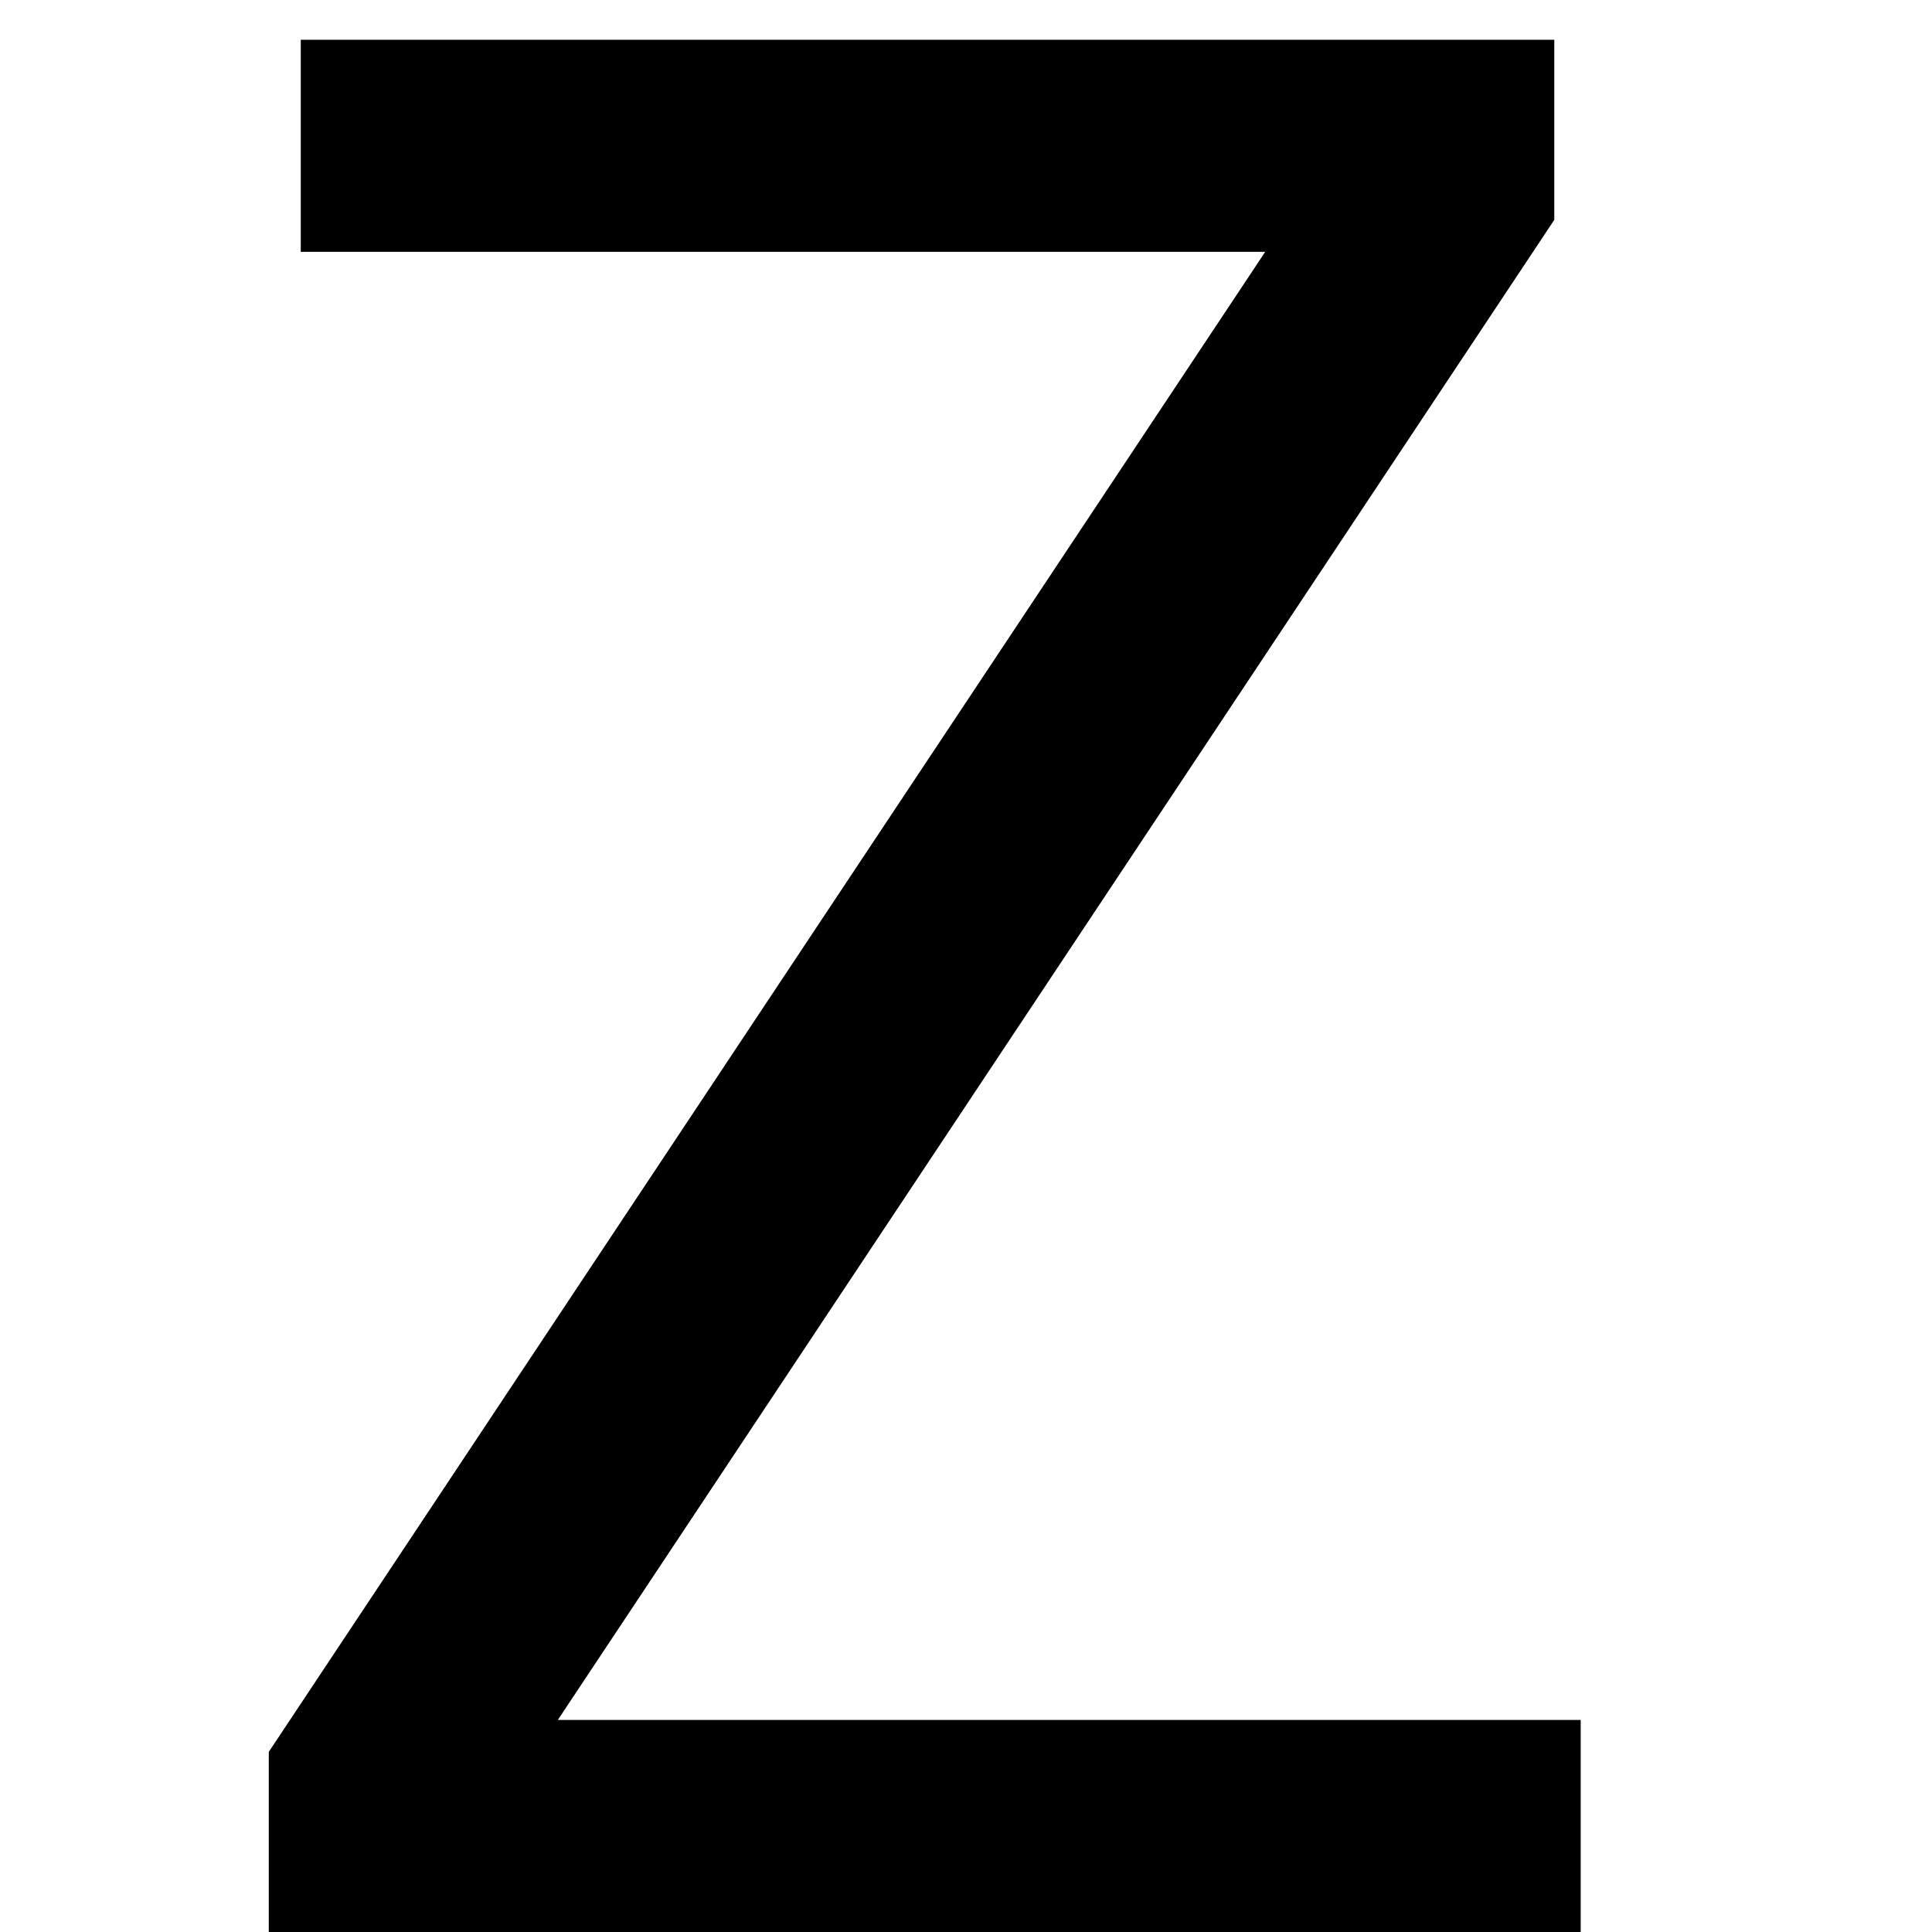
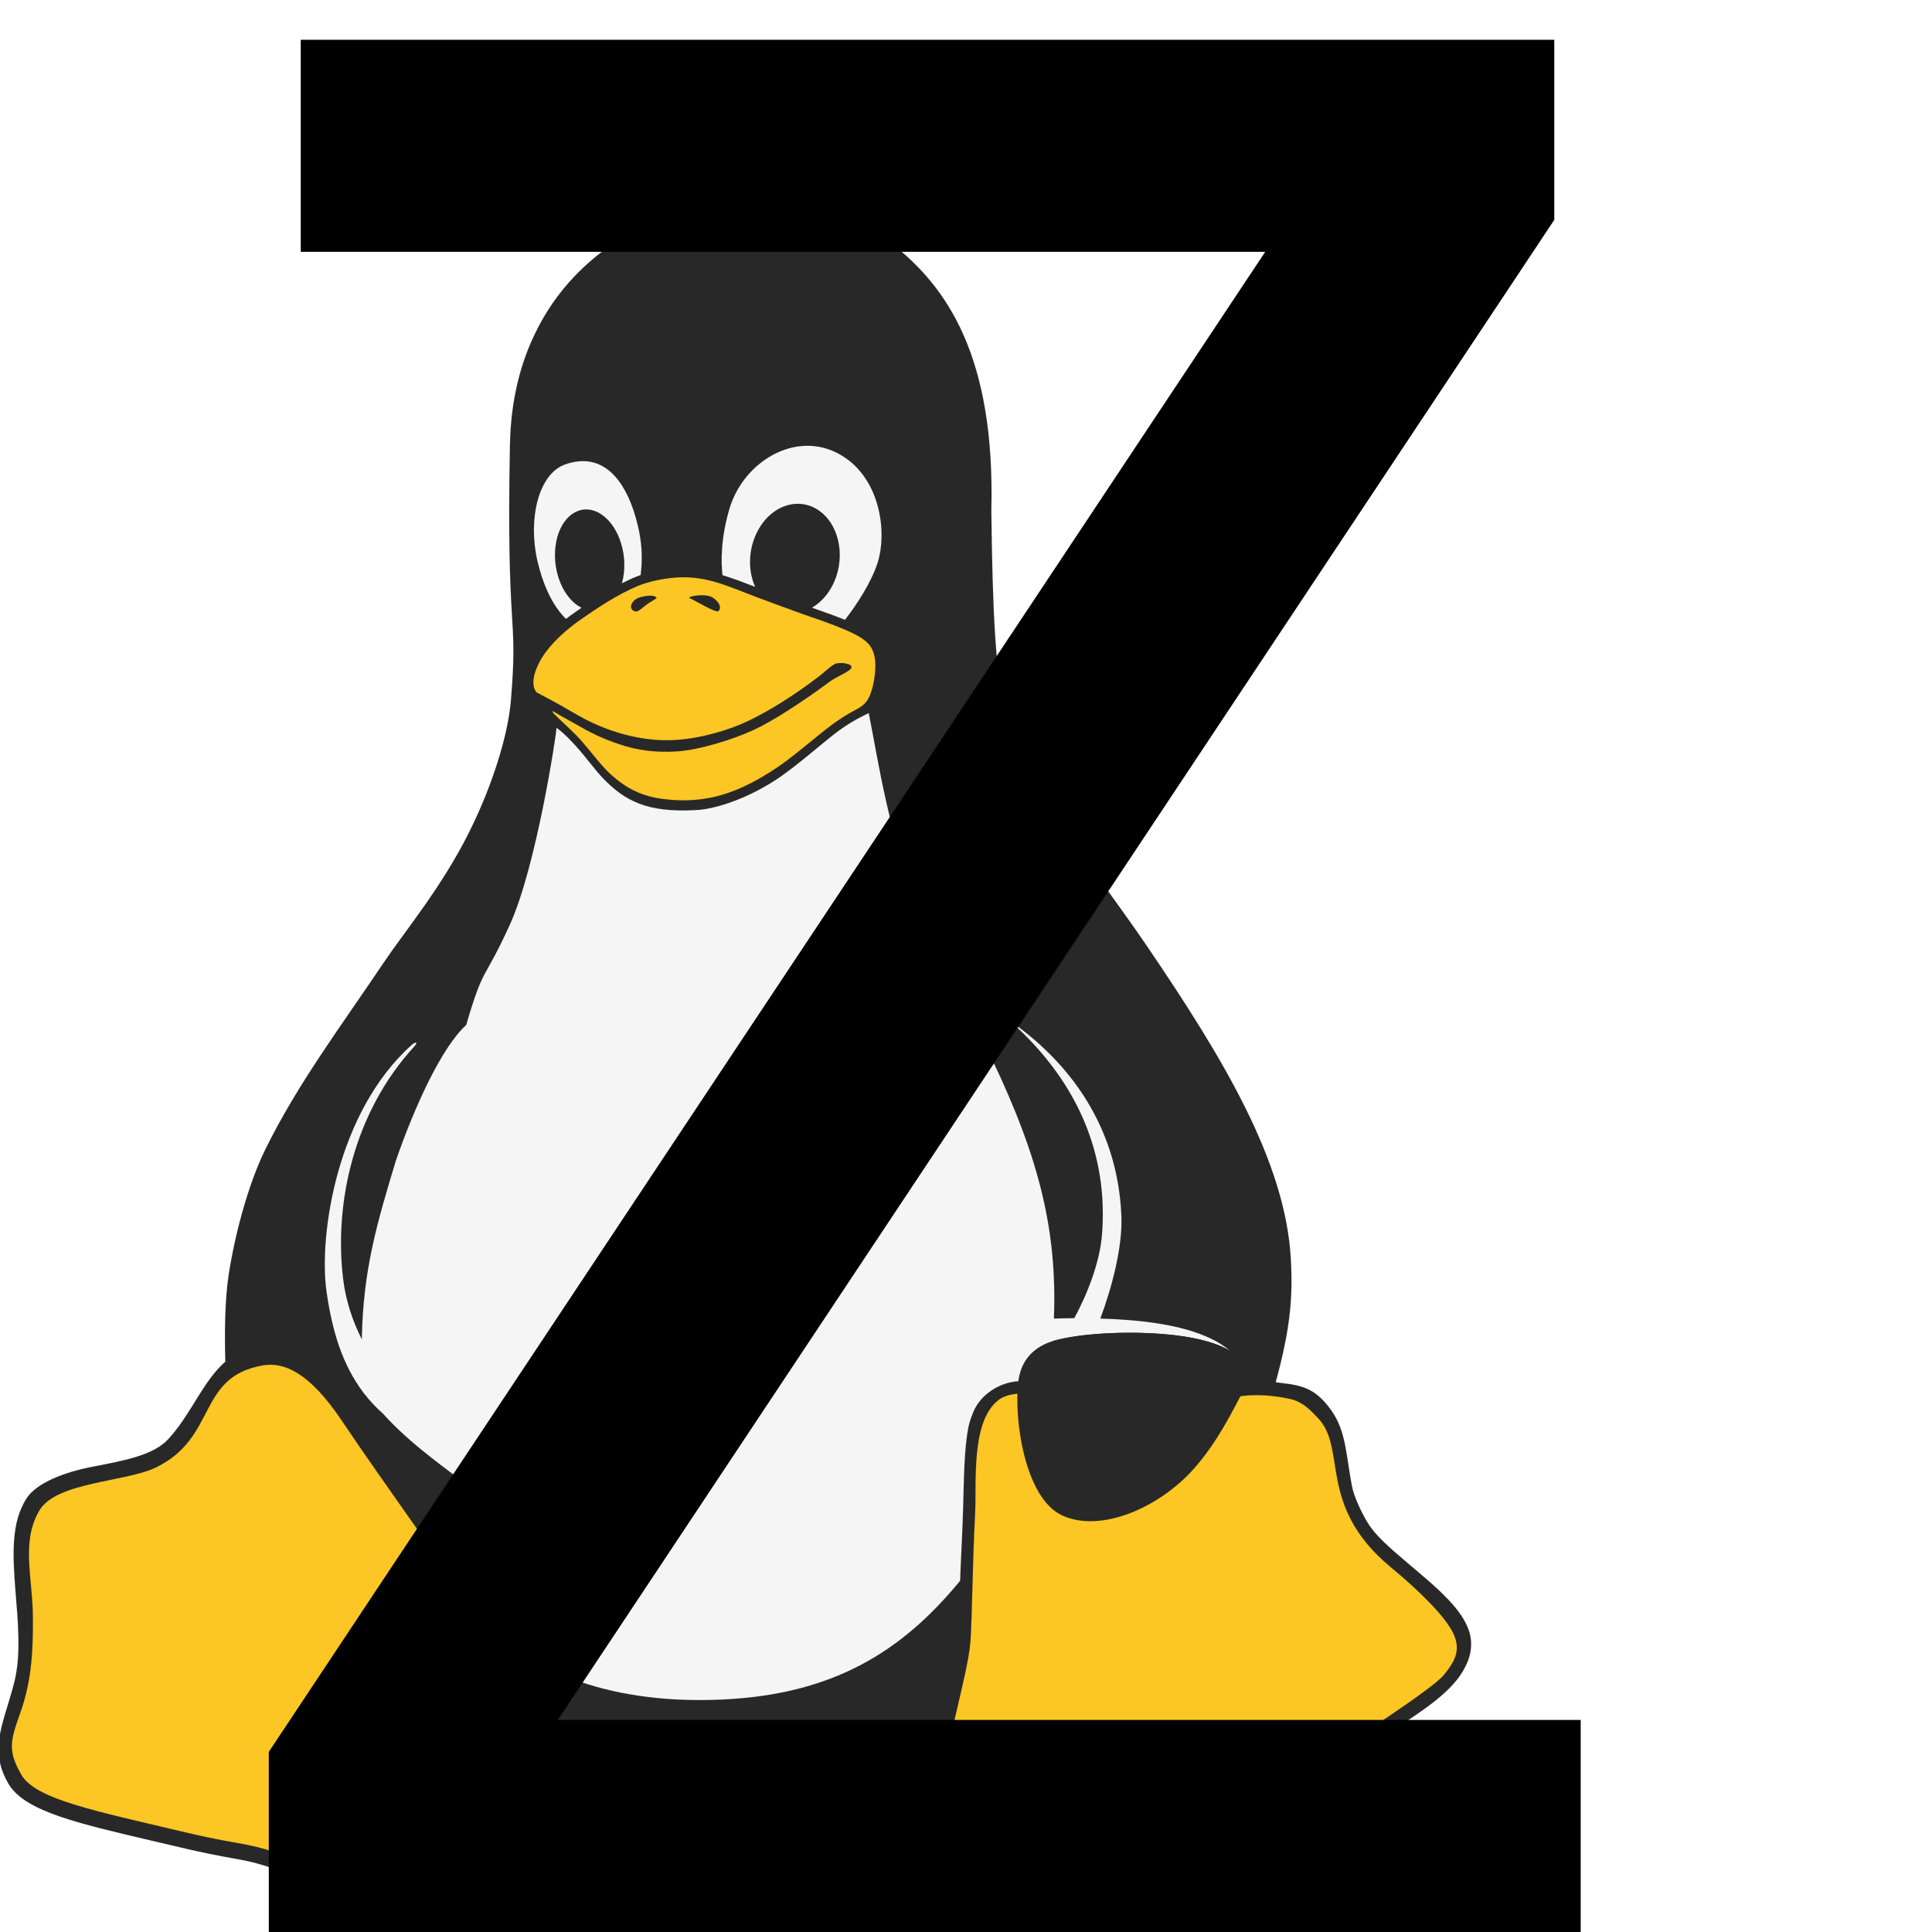
- <svg xmlns="http://www.w3.org/2000/svg" width="120mm" height="120mm" viewBox="-60 -60 120 120" version="1.1" id="svg328">
-   <defs id="defs330" />
-   <g id="Template" style="fill:none;stroke:black;stroke-width:0.05">
+ <svg xmlns="http://www.w3.org/2000/svg" xmlns:xlink="http://www.w3.org/1999/xlink" width="120mm" height="120mm" viewBox="-60 -60 120 120" version="1.1" id="svg328">
+   <defs id="defs330">
+     <linearGradient id="linearGradient28799-4">
+       <stop id="stop28801-13" offset="0" style="stop-color:#fefefc;stop-opacity:1;" />
+       <stop style="stop-color:#fefefc;stop-opacity:1" offset="0.757" id="stop28807-8" />
+       <stop id="stop28803-8" offset="1" style="stop-color:#d4d4d4;stop-opacity:1" />
+     </linearGradient>
+     <radialGradient r="14.572" fy="137.661" fx="223.196" cy="137.661" cx="223.196" gradientTransform="matrix(1.085779,-0.03431182,0.03943781,1.247989,-154.5419,-26.54265)" gradientUnits="userSpaceOnUse" id="radialGradient29032" xlink:href="#linearGradient28799-4" />
+     <radialGradient r="14.572" fy="137.661" fx="223.196" cy="137.661" cx="223.196" gradientTransform="matrix(0.8152424,-0.03431182,0.02961133,1.247989,-129.4374,-26.54265)" gradientUnits="userSpaceOnUse" id="radialGradient29648" xlink:href="#linearGradient28799-4" />
+     <linearGradient id="linearGradient14392-7">
+       <stop style="stop-color:#3e2a06;stop-opacity:1" offset="0" id="stop14394-8" />
+       <stop style="stop-color:#ad780a;stop-opacity:1" offset="1" id="stop14396-6" />
+     </linearGradient>
+     <linearGradient xlink:href="#linearGradient14392-7" id="linearGradient14477" gradientUnits="userSpaceOnUse" gradientTransform="matrix(0.874912,0,0,0.8114875,60.36719,62.58695)" x1="442.039" y1="371.544" x2="490.122" y2="293.585" />
+     <linearGradient xlink:href="#linearGradient14392-7" id="linearGradient14485" gradientUnits="userSpaceOnUse" gradientTransform="translate(4e-6,9.6185359e-6)" x1="442.039" y1="371.544" x2="490.122" y2="293.585" />
+     <clipPath clipPathUnits="userSpaceOnUse" id="clipPath14186-9">
+       <path id="path14188-1" d="m 137.577,281.019 c 1.599,-0.663 3.398,-0.784 5.101,-0.47 1.703,0.314 3.311,1.049 4.743,2.022 2.864,1.946 4.988,4.778 7.023,7.58 4.672,6.434 9.169,13.002 13.245,19.829 3.306,5.538 6.344,11.257 10.164,16.453 2.494,3.392 5.307,6.539 7.813,9.922 2.506,3.383 4.728,7.056 5.839,11.117 1.444,5.277 0.885,11.093 -1.627,15.953 -1.767,3.419 -4.476,6.352 -7.772,8.339 -3.296,1.987 -7.171,3.014 -11.016,2.87 -6.114,-0.229 -11.699,-3.285 -17.384,-5.549 -11.581,-4.612 -24.16,-6.059 -36.097,-9.652 -3.669,-1.104 -7.276,-2.411 -10.97,-3.426 -1.641,-0.451 -3.309,-0.848 -4.859,-1.551 -1.55,-0.703 -3,-1.749 -3.862,-3.217 -0.666,-1.134 -0.948,-2.47 -0.93,-3.786 0.018,-1.316 0.326,-2.615 0.774,-3.852 0.896,-2.474 2.343,-4.714 3.32,-7.157 1.595,-3.989 1.882,-8.388 1.667,-12.679 -0.215,-4.291 -0.911,-8.545 -1.205,-12.831 -0.131,-1.914 -0.181,-3.853 0.185,-5.736 0.365,-1.883 1.176,-3.725 2.558,-5.055 1.274,-1.227 2.965,-1.955 4.696,-2.317 1.732,-0.361 3.515,-0.377 5.284,-0.338 1.768,0.04 3.541,0.134 5.304,-0.011 1.763,-0.145 3.533,-0.541 5.069,-1.418 1.46,-0.834 2.654,-2.075 3.644,-3.434 0.989,-1.36 1.789,-2.846 2.609,-4.314 0.82,-1.468 1.668,-2.932 2.742,-4.226 1.073,-1.295 2.389,-2.423 3.943,-3.067" style="fill:#402c07;fill-opacity:1;stroke:none" />
+     </clipPath>
+     <clipPath clipPathUnits="userSpaceOnUse" id="clipPath15031-3">
+       <path style="fill:none;stroke:#729fcf;stroke-width:0.125;stroke-linecap:butt;stroke-linejoin:miter;stroke-miterlimit:4;stroke-dasharray:none;stroke-opacity:1" d="m 248.061,184.612 c -2.601,3.44 -5.233,6.856 -7.897,10.247 -2.833,3.607 -5.701,7.187 -8.587,10.751 -3.541,4.374 -7.152,8.793 -9.449,13.93 -1.974,4.414 -2.91,9.207 -4.265,13.849 -1.539,5.272 -3.626,10.37 -5.971,15.336 -2.165,4.585 -4.55,9.063 -6.939,13.536 -1.738,3.254 -3.505,6.581 -4.108,10.221 -0.476,2.876 -0.198,5.844 0.534,8.666 0.732,2.822 1.91,5.511 3.238,8.106 5.667,11.075 14.17,20.622 24.242,27.925 4.571,3.314 9.467,6.181 14.602,8.526 2.782,1.27 5.714,2.404 8.772,2.457 1.529,0.026 3.074,-0.225 4.474,-0.841 1.4,-0.615 2.651,-1.604 3.483,-2.887 1.023,-1.578 1.37,-3.538 1.165,-5.407 -0.205,-1.869 -0.935,-3.653 -1.913,-5.259 -2.39,-3.923 -6.165,-6.761 -9.796,-9.573 -7.841,-6.074 -15.425,-12.48 -22.682,-19.24 -2.049,-1.909 -4.098,-3.878 -5.53,-6.284 -1.394,-2.344 -2.148,-5.014 -2.658,-7.693 -1.4,-7.349 -1.04,-15.083 1.46,-22.133 0.978,-2.758 2.271,-5.392 3.518,-8.04 2.162,-4.589 4.211,-9.263 7.049,-13.467 3.533,-5.233 8.245,-9.673 11.151,-15.278 2.455,-4.734 3.494,-10.057 4.362,-15.318 0.665,-4.031 1.248,-8.075 1.746,-12.13" id="path15033-2" />
+     </clipPath>
+     <clipPath clipPathUnits="userSpaceOnUse" id="clipPath14822-9">
+       <path d="m 386.188,285.328 c -0.405,-1.104 -1.118,-2.082 -1.991,-2.87 -0.872,-0.788 -1.9,-1.392 -2.983,-1.852 -2.165,-0.919 -4.521,-1.261 -6.832,-1.696 -2.179,-0.409 -4.342,-0.906 -6.528,-1.277 -2.271,-0.386 -4.618,-0.632 -6.865,-0.125 -1.966,0.443 -3.784,1.459 -5.272,2.819 -1.487,1.36 -2.649,3.056 -3.485,4.89 -1.472,3.23 -1.935,6.865 -1.654,10.403 0.209,2.633 0.875,5.346 2.609,7.339 1.401,1.611 3.387,2.615 5.434,3.221 3.525,1.043 7.367,0.988 10.86,-0.155 5.767,-1.931 10.876,-5.774 14.33,-10.779 1.139,-1.65 2.112,-3.448 2.553,-5.403 0.336,-1.49 0.348,-3.081 -0.178,-4.515" id="path14824-1" style="fill:none;stroke:#ce5c00;stroke-width:1px;stroke-linecap:butt;stroke-linejoin:miter;stroke-opacity:1" />
+     </clipPath>
+     <clipPath clipPathUnits="userSpaceOnUse" id="clipPath14822-2-4">
+       <path d="m 386.188,285.328 c -0.405,-1.104 -1.118,-2.082 -1.991,-2.87 -0.872,-0.788 -1.9,-1.392 -2.983,-1.852 -2.165,-0.919 -4.521,-1.261 -6.832,-1.696 -2.179,-0.409 -4.342,-0.906 -6.528,-1.277 -2.271,-0.386 -4.618,-0.632 -6.865,-0.125 -1.966,0.443 -3.784,1.459 -5.272,2.819 -1.487,1.36 -2.649,3.056 -3.485,4.89 -1.472,3.23 -1.935,6.865 -1.654,10.403 0.209,2.633 0.875,5.346 2.609,7.339 1.401,1.611 3.387,2.615 5.434,3.221 3.525,1.043 7.367,0.988 10.86,-0.155 5.767,-1.931 10.876,-5.774 14.33,-10.779 1.139,-1.65 2.112,-3.448 2.553,-5.403 0.336,-1.49 0.348,-3.081 -0.178,-4.515" id="path14824-6-5" style="fill:none;stroke:#ce5c00;stroke-width:1px;stroke-linecap:butt;stroke-linejoin:miter;stroke-opacity:1" />
+     </clipPath>
+     <linearGradient id="linearGradient14518-6">
+       <stop id="stop14540-0" offset="0" style="stop-color:#110800;stop-opacity:1;" />
+       <stop style="stop-color:#a65a00;stop-opacity:0.8;" offset="0.591" id="stop14542-5" />
+       <stop style="stop-color:#ff921e;stop-opacity:0;" offset="1" id="stop14522-4" />
+     </linearGradient>
+     <clipPath clipPathUnits="userSpaceOnUse" id="clipPath14489-3">
+       <path style="fill:url(#linearGradient14485);fill-opacity:1;stroke:none" d="m 516.006,331.876 c -0.671,1.719 -1.627,3.327 -2.816,4.738 -2.624,3.115 -6.268,5.17 -9.896,7.02 -6.189,3.154 -12.602,5.922 -18.42,9.717 -3.898,2.542 -7.496,5.527 -10.86,8.742 -2.877,2.75 -5.606,5.687 -8.832,8.018 -3.256,2.351 -7.019,4.054 -10.991,4.65 -4.83,0.725 -9.821,-0.213 -14.299,-2.164 -3.138,-1.367 -6.156,-3.323 -7.963,-6.229 -1.814,-2.918 -2.228,-6.488 -2.233,-9.924 -0.008,-6.077 1.118,-12.09 2.178,-18.073 0.881,-4.972 1.719,-9.955 2.26,-14.975 0.983,-9.131 0.976,-18.353 0.32,-27.513 -0.11,-1.534 -0.238,-3.083 -0.008,-4.604 0.229,-1.521 0.855,-3.037 2.021,-4.04 1.077,-0.927 2.521,-1.336 3.939,-1.415 1.419,-0.079 2.834,0.147 4.24,0.352 3.313,0.484 6.652,0.865 9.889,1.717 2.043,0.537 4.033,1.259 6.072,1.811 3.403,0.92 6.966,1.361 10.467,0.952 3.769,-0.441 7.43,-1.857 11.224,-1.765 1.557,0.038 3.102,0.332 4.586,0.8 1.515,0.478 3.009,1.162 4.123,2.295 0.846,0.861 1.436,1.945 1.879,3.069 0.66,1.674 1.015,3.457 1.167,5.249 0.135,1.588 0.113,3.194 0.414,4.759 0.495,2.575 1.847,4.923 3.528,6.935 1.681,2.012 3.69,3.72 5.696,5.408 1.999,1.681 4.011,3.355 6.167,4.828 1.012,0.692 2.056,1.339 3.017,2.101 0.961,0.761 1.845,1.647 2.445,2.715 0.815,1.449 1.064,3.208 0.683,4.826 l 2e-5,0" id="path14491-6" />
+     </clipPath>
+     <clipPath clipPathUnits="userSpaceOnUse" id="clipPath14481-1">
+       <path style="fill:url(#linearGradient14485);fill-opacity:1;stroke:none" d="m 516.006,331.876 c -0.671,1.719 -1.627,3.327 -2.816,4.738 -2.624,3.115 -6.268,5.17 -9.896,7.02 -6.189,3.154 -12.602,5.922 -18.42,9.717 -3.898,2.542 -7.496,5.527 -10.86,8.742 -2.877,2.75 -5.606,5.687 -8.832,8.018 -3.256,2.351 -7.019,4.054 -10.991,4.65 -4.83,0.725 -9.821,-0.213 -14.299,-2.164 -3.138,-1.367 -6.156,-3.323 -7.963,-6.229 -1.814,-2.918 -2.228,-6.488 -2.233,-9.924 -0.008,-6.077 1.118,-12.09 2.178,-18.073 0.881,-4.972 1.719,-9.955 2.26,-14.975 0.983,-9.131 0.976,-18.353 0.32,-27.513 -0.11,-1.534 -0.238,-3.083 -0.008,-4.604 0.229,-1.521 0.855,-3.037 2.021,-4.04 1.077,-0.927 2.521,-1.336 3.939,-1.415 1.419,-0.079 2.834,0.147 4.24,0.352 3.313,0.484 6.652,0.865 9.889,1.717 2.043,0.537 4.033,1.259 6.072,1.811 3.403,0.92 6.966,1.361 10.467,0.952 3.769,-0.441 7.43,-1.857 11.224,-1.765 1.557,0.038 3.102,0.332 4.586,0.8 1.515,0.478 3.009,1.162 4.123,2.295 0.846,0.861 1.436,1.945 1.879,3.069 0.66,1.674 1.015,3.457 1.167,5.249 0.135,1.588 0.113,3.194 0.414,4.759 0.495,2.575 1.847,4.923 3.528,6.935 1.681,2.012 3.69,3.72 5.696,5.408 1.999,1.681 4.011,3.355 6.167,4.828 1.012,0.692 2.056,1.339 3.017,2.101 0.961,0.761 1.845,1.647 2.445,2.715 0.815,1.449 1.064,3.208 0.683,4.826 l 2e-5,0" id="path14483-3" />
+     </clipPath>
+     <clipPath clipPathUnits="userSpaceOnUse" id="clipPath14473-5">
+       <path style="fill:url(#linearGradient14477);fill-opacity:1;stroke:none" d="m 511.827,331.9 c -0.606,1.404 -1.442,2.708 -2.464,3.845 -2.325,2.588 -5.507,4.222 -8.659,5.697 -5.42,2.535 -11.001,4.779 -16.116,7.885 -3.383,2.054 -6.537,4.472 -9.502,7.094 -2.525,2.233 -4.93,4.627 -7.728,6.506 -2.883,1.936 -6.175,3.299 -9.616,3.774 -4.218,0.582 -8.553,-0.183 -12.51,-1.756 -2.709,-1.077 -5.366,-2.619 -6.967,-5.055 -1.538,-2.341 -1.933,-5.252 -1.953,-8.053 -0.035,-4.939 0.965,-9.818 1.906,-14.666 0.782,-4.03 1.527,-8.072 1.977,-12.152 0.818,-7.406 0.661,-14.885 0.28,-22.327 -0.064,-1.249 -0.134,-2.51 0.079,-3.743 0.213,-1.233 0.736,-2.452 1.682,-3.271 0.939,-0.814 2.21,-1.159 3.451,-1.212 1.242,-0.052 2.476,0.164 3.705,0.349 2.89,0.436 5.811,0.709 8.652,1.393 1.787,0.43 3.531,1.02 5.313,1.469 2.986,0.753 6.096,1.107 9.158,0.772 3.294,-0.36 6.507,-1.51 9.82,-1.432 1.358,0.032 2.708,0.271 4.013,0.649 1.313,0.38 2.617,0.92 3.607,1.862 0.725,0.691 1.25,1.569 1.644,2.49 0.576,1.348 0.886,2.8 1.021,4.26 0.119,1.289 0.105,2.594 0.363,3.862 0.437,2.149 1.64,4.081 3.115,5.704 1.475,1.622 3.224,2.968 4.956,4.312 1.756,1.364 3.51,2.74 5.396,3.918 0.882,0.551 1.793,1.059 2.635,1.671 0.841,0.612 1.619,1.339 2.145,2.237 0.684,1.167 0.902,2.599 0.598,3.917 l 2e-5,0" id="path14475-9" />
+     </clipPath>
+     <clipPath clipPathUnits="userSpaceOnUse" id="clipPath14656-7">
+       <path d="m 304.847,225.45 c 6.016,4.923 9.777,12.317 10.943,20.003 1.825,12.031 -2.346,24.075 -6.446,35.533 -0.817,2.285 -1.64,4.59 -1.965,6.995 -0.325,2.405 -0.119,4.948 1.029,7.086 1.303,2.425 3.732,4.125 6.367,4.923 2.589,0.784 5.394,0.761 8.015,0.092 2.621,-0.669 5.061,-1.968 7.187,-3.64 5.48,-4.31 8.758,-10.986 10.01,-17.844 1.252,-6.858 0.639,-13.929 -0.551,-20.798 -1.623,-9.369 -4.309,-18.54 -7.74,-27.408 -2.518,-6.507 -5.468,-12.911 -9.618,-18.52 -4.046,-5.469 -9.162,-10.09 -13.103,-15.635 -2.732,-3.844 -4.9,-8.131 -8.192,-11.508 -1.646,-1.689 -3.577,-3.135 -5.77,-4.001 -2.193,-0.866 -4.664,-1.124 -6.933,-0.482 -1.505,0.426 -2.892,1.237 -4.038,2.301 -1.146,1.064 -2.053,2.376 -2.693,3.803 -1.28,2.853 -1.477,6.112 -0.965,9.198 0.661,3.983 2.444,7.693 4.466,11.189 2.274,3.932 4.918,7.719 8.384,10.654 3.599,3.047 7.962,5.074 11.611,8.06" id="path14658-9" style="fill:none;stroke:#c17d11;stroke-width:1px;stroke-linecap:butt;stroke-linejoin:miter;stroke-opacity:1" />
+     </clipPath>
+     <clipPath id="clipPath29644-8" clipPathUnits="userSpaceOnUse">
+       <path id="path29646-8" d="m 54.232,122.362 c -1.781,0.097 -3.485,0.919 -4.788,2.137 -1.303,1.218 -2.221,2.812 -2.786,4.504 -1.13,3.384 -0.875,7.052 -0.619,10.61 0.233,3.222 0.47,6.505 1.677,9.502 0.603,1.498 1.45,2.91 2.58,4.064 1.13,1.154 2.552,2.042 4.118,2.434 1.469,0.368 3.038,0.292 4.483,-0.162 1.445,-0.454 2.764,-1.279 3.846,-2.338 1.579,-1.545 2.643,-3.566 3.253,-5.689 0.61,-2.123 0.784,-4.352 0.752,-6.561 -0.04,-2.764 -0.401,-5.539 -1.266,-8.164 -0.865,-2.626 -2.246,-5.103 -4.173,-7.086 -0.933,-0.96 -1.998,-1.805 -3.199,-2.397 -1.201,-0.592 -2.543,-0.925 -3.88,-0.853" style="fill:url(#radialGradient29648);fill-opacity:1;stroke:none" />
+     </clipPath>
+     <linearGradient id="linearGradient28469-0">
+       <stop style="stop-color:#d2940a;stop-opacity:1" offset="0" id="stop28479-4" />
+       <stop style="stop-color:#d89c08;stop-opacity:1" offset="0.751" id="stop28477-2" />
+       <stop id="stop28485-7" offset="0.866" style="stop-color:#b67e07;stop-opacity:1;" />
+       <stop id="stop28473-1" offset="1" style="stop-color:#946106;stop-opacity:1" />
+     </linearGradient>
+     <linearGradient id="linearGradient28275-8">
+       <stop id="stop28277-1" offset="0" style="stop-color:#ad780a;stop-opacity:1" />
+       <stop style="stop-color:#d89e08;stop-opacity:1" offset="0.12" id="stop28291-9" />
+       <stop style="stop-color:#edb80b;stop-opacity:1" offset="0.255" id="stop28289-6" />
+       <stop style="stop-color:#ebc80d;stop-opacity:1" offset="0.392" id="stop28287-6" />
+       <stop style="stop-color:#f5d838;stop-opacity:1" offset="0.527" id="stop28285-7" />
+       <stop style="stop-color:#f6d811;stop-opacity:1" offset="0.769" id="stop28283-7" />
+       <stop id="stop28279-5" offset="1" style="stop-color:#f5cd31;stop-opacity:1" />
+     </linearGradient>
+     <linearGradient id="linearGradient29529-6">
+       <stop id="stop29531-0" offset="0" style="stop-color:#3a2903;stop-opacity:1;" />
+       <stop style="stop-color:#735208;stop-opacity:1" offset="0.555" id="stop29539-7" />
+       <stop id="stop29533-8" offset="1" style="stop-color:#ac8c04;stop-opacity:1" />
+     </linearGradient>
+     <linearGradient id="linearGradient29477-3">
+       <stop id="stop29479-5" offset="0" style="stop-color:#757574;stop-opacity:0" />
+       <stop style="stop-color:#757574;stop-opacity:1;" offset="0.263" id="stop29487-5" />
+       <stop style="stop-color:#757574;stop-opacity:1;" offset="0.5" id="stop29485-0" />
+       <stop id="stop29481-3" offset="1" style="stop-color:#757574;stop-opacity:0" />
+     </linearGradient>
+     <linearGradient id="linearGradient29336-6">
+       <stop id="stop29338-1" offset="0" style="stop-color:#646464;stop-opacity:0" />
+       <stop style="stop-color:#646464;stop-opacity:0.583" offset="0.306" id="stop29344-7" />
+       <stop id="stop29354-5" offset="0.47" style="stop-color:#646464;stop-opacity:1" />
+       <stop style="stop-color:#646464;stop-opacity:0.257" offset="0.728" id="stop29356-3" />
+       <stop id="stop29340-6" offset="1" style="stop-color:#646464;stop-opacity:0;" />
+     </linearGradient>
+     <linearGradient id="linearGradient28976-3">
+       <stop id="stop28978-7" offset="0" style="stop-color:#747474;stop-opacity:1" />
+       <stop style="stop-color:#8c8c8c;stop-opacity:1;" offset="0.125" id="stop29259-5" />
+       <stop style="stop-color:#a4a4a4;stop-opacity:1;" offset="0.25" id="stop29257-0" />
+       <stop style="stop-color:#d4d4d4;stop-opacity:1" offset="0.5" id="stop28984-4" />
+       <stop id="stop28986-0" offset="0.619" style="stop-color:#d4d4d4;stop-opacity:1" />
+       <stop id="stop28980-2" offset="1" style="stop-color:#7c7c7c;stop-opacity:1" />
+     </linearGradient>
+     <clipPath id="clipPath29028-5" clipPathUnits="userSpaceOnUse">
+       <path id="path29030-7" d="m 85.75,122.362 c -2.78,1.91 -5.111,4.575 -6.25,7.75 -1.436,4.002 -0.886,8.481 0.5,12.5 1.419,4.117 3.794,8.041 7.379,10.512 1.793,1.236 3.868,2.083 6.03,2.339 2.162,0.256 4.409,-0.095 6.34,-1.101 2.353,-1.226 4.148,-3.373 5.262,-5.781 1.114,-2.408 1.589,-5.07 1.738,-7.719 0.19,-3.375 -0.14,-6.806 -1.25,-10 -1.205,-3.469 -3.39,-6.671 -6.473,-8.667 -1.541,-0.998 -3.292,-1.684 -5.111,-1.935 -1.819,-0.252 -3.705,-0.063 -5.416,0.602 -0.975,0.379 -1.887,0.907 -2.75,1.5" style="fill:url(#radialGradient29032);fill-opacity:1;stroke:none" />
+     </clipPath>
+     <linearGradient id="linearGradient28935-8">
+       <stop id="stop28937-7" offset="0" style="stop-color:#949494;stop-opacity:0.392;" />
+       <stop style="stop-color:#949494;stop-opacity:1;" offset="0.5" id="stop28943-3" />
+       <stop id="stop28939-8" offset="1" style="stop-color:#949494;stop-opacity:0.392;" />
+     </linearGradient>
+     <linearGradient id="linearGradient28853-5">
+       <stop id="stop28855-3" offset="0" style="stop-color:#020204;stop-opacity:1" />
+       <stop style="stop-color:#020204;stop-opacity:1" offset="0.734" id="stop28865-0" />
+       <stop id="stop28857-9" offset="1" style="stop-color:#5c5c5c;stop-opacity:1;" />
+     </linearGradient>
+   </defs>
+   <g id="layer1">
+     <g id="g4472" transform="matrix(0.04975176,0,0,0.04975176,-10.23561,-0.1532714)" style="fill:none;stroke:#000000;stroke-width:0.05">
+       <path id="path3216" style="fill:#282828;fill-opacity:1;fill-rule:evenodd" d="m -330.399,-790.238 c -19.356,38.259 -32.097,85.297 -33.206,142.997 -4.704,244.744 10.651,206.893 1.175,319.197 -3.487,41.331 -21.841,103.309 -51.979,163.8 -34.458,69.16 -80.005,123.311 -106.76,163.065 -54.746,81.344 -107.606,151.78 -147.499,232.597 -22.67,45.925 -38.957,110.491 -46.034,156.914 -4.731,31.031 -5.281,71.154 -4.221,108.756 -28.055,24.373 -42.465,65.424 -71.293,96.719 -18.594,20.139 -54.536,26.68 -94.37,34.395 -34.175,6.541 -70.337,19.844 -82.978,40.203 -1.411,2.271 -2.687,4.626 -3.858,7.046 -28.783,55.417 6.445,150.53 -10.736,220.89 -7.276,29.913 -19.697,58.063 -19.918,83.86 -0.075,13.304 2.939,27.414 12.201,43.437 10.142,17.64 32.412,30.207 64.09,41.158 29.546,10.216 67.912,19.184 112.524,29.694 l 15.435,3.601 c 20.064,4.778 40.056,9.555 60.267,13.598 13.156,2.719 20.801,4.042 27.34,5.218 28.442,5.071 39.247,7.055 115.096,36.674 18.302,7.13 38.586,14.773 60.047,21.314 42.408,13.156 90.328,22.711 134.574,14.7 22.418,-4.041 43.584,-12.569 62.399,-27.267 19.477,-15.213 38.218,-35.719 51.522,-56.519 3.556,-5.547 6.845,-11.289 9.724,-17.197 2.523,-4.986 4.763,-10.095 6.633,-15.31 1.783,-4.753 3.269,-9.685 4.351,-14.635 17.846,-8.899 62.006,-22.326 167.15,-23.343 158.46,-1.544 264.001,55.638 264.001,55.638 l 0.075,-1.175 c 1.322,7.497 2.939,14.478 4.998,21.166 3.014,9.775 7.056,18.742 12.494,27.414 5.513,8.599 12.349,16.757 21.021,24.77 9.407,8.672 20.726,16.685 33.662,23.52 12.053,6.321 25.577,11.612 40.423,15.508 13.523,3.529 28.149,5.88 43.657,6.615 14.48,0.735 29.619,0.074 45.421,-2.205 26.68,-3.821 47.258,-12.274 64.971,-23.225 17.272,-10.657 31.383,-23.446 45.789,-36.527 l 0.442,-0.367 v 0 c 9.482,-8.6 19.109,-17.345 29.766,-25.357 7.128,-5.365 13.671,-10.364 19.919,-15.213 9.26,-7.13 14.406,-11.172 19.624,-15.288 15.655,-12.274 31.823,-25.062 47.993,-37.116 16.757,-12.421 34.543,-25.062 53.874,-37.409 14.626,-9.407 31.089,-20.064 46.891,-30.427 16.317,-10.731 33.367,-21.976 49.463,-33 28.749,-19.527 68.426,-43.729 83.457,-75.166 5.02,-9.725 7.715,-20.149 6.986,-31.354 -2.352,-35.94 -44.907,-68.352 -82.536,-100.545 -18.302,-15.728 -36.749,-31.309 -46.376,-47.258 -7.79,-12.861 -17.199,-32.265 -19.844,-46.376 -7.428,-39.131 -7.269,-68.365 -25.797,-94.214 -17.003,-23.722 -31.866,-30.546 -58.073,-33.507 -3.928,-0.444 -7.621,-0.995 -11.201,-1.577 17.025,-62.68 21.907,-102.475 18.793,-154.982 -7.115,-119.948 -82.468,-246.89 -180.94,-391.485 -33.21,-48.765 -72.066,-99.196 -99.668,-142.43 -31.977,-50.086 -65.285,-108.015 -78.121,-160.648 -9.665,-39.629 -13.772,-114.429 -15.091,-239.005 4.704,-190.873 -54.388,-278.994 -125.9,-333.97 -71.513,-54.976 -176.467,-54.094 -214.318,-50.787 v 0 0 l -0.001,-10e-4 c -31.733,2.767 -165.225,34.788 -227.528,160.422 z" />
+       <path id="path3218" style="fill:#fcc624;fill-rule:evenodd" d="m -806.048,629.301 c -37.606,18.068 -124.2,17.7 -145.207,53.691 -23.063,39.587 -8.152,83.437 -7.933,133.97 0.074,35.768 -0.514,75.579 -15.57,117.958 -12.34,34.889 -16.526,47.227 1.174,77.929 17.701,30.776 94.527,45.538 198.456,70.364 104.002,24.753 70.877,6.463 187.293,51.928 72.126,28.203 173.925,62.799 239.881,11.311 24.311,-19.024 64.193,-62.063 66.618,-104.002 1.396,-23.945 -0.809,-49.505 -6.537,-65.002 -19.024,-51.711 -57.069,-73.817 -93.205,-127.875 -66.178,-100.405 -136.468,-195.593 -192.656,-279.177 -39.662,-59.125 -71.538,-73.448 -98.495,-68.748 -82.85,14.616 -56.114,90.34 -133.823,127.654 v 0 0 h 10e-4 z" />
+       <path id="path3220" style="fill:#fcc624;fill-rule:evenodd" d="m 247.763,543.819 c -36.492,25.781 -28.589,103.053 -30.73,143.757 -3.251,62.275 -3.695,131.715 -5.836,159.343 -3.546,45.727 -38.193,149.001 -33.981,197.757 4.137,48.683 7.682,77.197 37.97,105.121 30.361,27.924 83.772,48.756 149.74,39.226 65.969,-9.53 90.936,-50.53 133.71,-82.589 42.697,-32.061 86.653,-70.105 143.091,-106.304 56.438,-36.271 147.303,-95.666 160.378,-111.696 13.075,-16.104 21.94,-29.991 12.485,-51.12 -9.382,-21.128 -42.328,-53.78 -78.305,-83.477 -93.818,-77.566 -53.315,-149.668 -92.488,-187.785 -11.951,-12.877 -20.832,-19.973 -34.703,-22.798 -74.876,-15.249 -95.446,14.161 -139.411,9.84 -47.406,-4.658 -29.583,5.764 -126.898,-7.222 -33.498,-3.805 -71.897,-17.069 -95.022,-2.058 v 0 z" />
+       <path id="path3222" style="fill:#fcc624;fill-rule:evenodd" d="m -310.717,-315.633 c 0.848,0.896 0.532,2.483 1.474,3.421 11.083,11.039 23.902,21.86 35.079,34.52 12.851,14.558 24.627,30.841 35.565,40.819 20.111,18.347 39.217,28.151 67.128,31.596 53.904,6.653 94.206,-8.294 139.664,-38.274 21.388,-14.111 51.007,-40.129 68.132,-52.992 28.516,-21.462 36.675,-19.771 45.127,-30.574 8.747,-11.245 13.009,-40.643 10.437,-54.534 -2.057,-10.731 -5.806,-17.86 -17.419,-25.21 -12.936,-8.158 -35.205,-16.757 -73.791,-29.839 l -0.072,-0.073 c -19.746,-7.216 -40.088,-14.487 -57.585,-21.165 -39.174,-15.213 -64.698,-26.74 -100.323,-23.887 -16.383,1.312 -32.51,4.831 -46.379,10.215 v 0.073 c -26.096,10.977 -51.35,27.857 -72.077,42.375 -18.227,12.716 -36.896,29.619 -47.701,46.966 -6.404,10.264 -16.54,31.442 -7.084,43.618 0.025,0.031 24.15,12.39 48.366,26.71 39.149,23.15 83.869,35.107 123.797,32.883 31.757,-1.769 67.204,-11.799 92.8,-24.118 25.761,-12.4 57.436,-31.955 88.31,-55.778 4.778,-3.528 13.88,-12.465 19.57,-15.162 5.017,-2.377 21.191,-0.998 20.448,4.494 -0.582,4.301 -19.575,11.977 -26.422,17.063 -33.774,25.084 -71.375,49.653 -95.814,60.917 -25.25,11.637 -67.746,25.074 -96.468,26.769 -26.24,1.548 -48.522,-1.363 -71.332,-9.076 -22.053,-7.457 -35.126,-13.932 -58.607,-27.494 -7.489,-4.325 -14.689,-7.936 -24.824,-14.264 z" />
+       <path id="path3224" transform="translate(-160,-342.6378)" d="m 168.861,-303.748 c -43.022,-0.509 -84.568,32.869 -98.227,77.861 -11.312,37.534 -10.799,67.358 -8.963,83.666 v 0.002 c 12.636,3.82 25.783,8.816 40.842,14.619 -9.329,-21.009 -8.666,-48.262 3.674,-70.74 17.63,-32.248 52.522,-42.605 77.938,-23.064 25.343,19.539 31.66,61.483 13.957,93.73 -6.392,11.68 -15.059,20.493 -24.756,26.076 16.821,5.803 30.338,10.724 41.283,15.205 14.119,-17.924 32.817,-46.517 40.695,-70.959 12.819,-39.768 2.939,-110.331 -50.537,-137.51 -11.698,-5.945 -23.86,-8.744 -35.906,-8.887 z m -281.299,19.137 c -6.854,-0.012 -14.19,1.268 -22.018,4 h -0.002 c -33.936,11.825 -46.865,68.902 -34.891,120.615 6.612,28.501 18.289,55.605 35.699,72.428 3.599,-2.791 7.271,-5.508 10.945,-8.006 2.863,-2.056 5.727,-4.041 8.52,-5.951 -21.964,-10.724 -36.433,-43.999 -32.613,-76.246 3.967,-33.569 26.297,-53.403 49.877,-44.221 23.58,9.182 39.445,43.927 35.479,77.496 -0.513,4.407 -1.32,8.594 -2.422,12.488 6.977,-3.599 13.295,-6.464 19.172,-8.742 1.47,-0.587 2.864,-1.177 4.26,-1.617 2.203,-16.895 1.91,-35.333 -1.764,-53.771 -10.289,-50.635 -33.231,-88.406 -70.242,-88.473 z M 244.359,29.891 c -8.081,4.187 -22.185,10.063 -43.709,26.738 -15.645,12.194 -44.586,37.537 -66.77,52.889 -14.485,10.028 -30.339,18.699 -45.936,25.488 -22.446,9.774 -44.358,15.654 -60.871,16.088 -59.197,3.13 -87.356,-11.531 -114.346,-39.658 -11.321,-11.798 -19.897,-24.723 -34.178,-40.494 -6.327,-6.987 -15.081,-16.27 -24.008,-22.648 -0.243,7.752 -25.095,173.207 -58.543,246.35 -33.448,73.143 -31.807,48.291 -54.285,124.744 -31.217,28.326 -65.439,104.43 -87.971,169.939 -23.243,76.908 -40.854,136.21 -42.309,222.357 -11.617,-23.154 -19.972,-48.062 -23.256,-75.156 -11.571,-95.143 13.617,-208.625 88.811,-290.318 3.183,-3.459 3.117,-4.873 1.705,-4.783 -1.098,0.07 -3.011,1.049 -4.844,2.684 -93.908,83.786 -116.236,238.326 -106.578,307.375 6.904,49.365 19.783,91.959 45.986,126.588 0.006,0.086 0.01,0.169 0.016,0.256 0.443,0.505 0.894,0.998 1.342,1.496 6.879,8.866 14.638,17.209 23.436,24.99 7e-4,6.2e-4 0.001,0.001 0.002,0.002 15.339,16.936 34.49,35.421 73.494,65.064 71.779,54.552 122.084,83.356 131.982,118.832 13.176,47.224 -16.358,78.454 -53.186,97.656 26.927,26.941 112.884,82.136 269.631,75.238 138.042,-6.074 224.609,-58.319 298.504,-148.459 0.472,-20.742 2.742,-55.452 3.77,-92.92 0.98,-35.782 1.188,-71.616 6.664,-99.406 1.289,-6.54 3.757,-12.735 5.965,-18.182 9.015,-22.239 33.279,-37.389 56.498,-38.48 12.207,-0.574 25.021,-1.457 37.271,1.084 2.265,-17.696 4.026,-34.717 5.264,-51.264 15.818,-4.587 43.636,-8.915 77.055,-10.029 51.782,-1.727 113.809,3.105 145.129,22.746 -6.978,-6.103 -15.53,-11.487 -24.639,-15.846 -36.643,-17.535 -86.831,-23.434 -137.986,-25.023 13.67,-36.29 27.801,-88.343 26.303,-127.281 -3.932,-102.201 -54.735,-180.925 -127.137,-235.684 -1.799,-1.36 -3.551,-2.392 -4.23,-2.494 -0.68,-0.102 -0.288,0.726 2.207,3.088 83.846,79.368 111.873,169.761 104.887,257.473 -2.727,34.232 -17.582,73.036 -34.582,104.391 -7.966,-0.013 -17.363,0.402 -25.4,0.545 4.062,-107.43 -17.058,-197.562 -76.939,-323.047 -5.73,-10.871 -33.136,-56.977 -49.496,-69.99 -12.785,-62.549 -14.469,-59.48 -40.047,-116.74 -38.791,-86.839 -52.849,-187.212 -64.676,-246.197 z" style="fill:#f5f5f5;fill-rule:evenodd" />
+       <path id="path3232" style="fill:#282828;fill-opacity:1;fill-rule:evenodd" d="m 552.043,533.169 c 1.289,-2.421 3.901,-12.131 4.099,-14.103 4.934,-49.172 -90.721,-60.236 -165.175,-57.753 -33.784,1.127 -60.114,5.111 -75.838,9.754 -27.394,8.087 -40.882,26.64 -43.917,49.85 -6.144,46.986 7.799,146.245 54.419,167.962 48.21,22.456 121.219,-9.598 164.317,-57.95 29.184,-32.74 47.768,-70.859 62.094,-97.76 z" />
+       <path id="path3234" style="fill:#282828;fill-opacity:1;fill-rule:evenodd" d="m -180.555,-456.538 c -3.16,-4.703 -16.317,-2.279 -22.638,0 -6.248,2.352 -11.098,9.188 -8.525,13.818 1.322,2.352 4.189,3.528 6.393,3.087 3.381,-0.735 6.983,-4.484 11.539,-7.938 4.851,-3.749 11.906,-7.055 13.229,-8.967 v 0 z" />
+       <path id="path3236" style="fill:#282828;fill-opacity:1;fill-rule:evenodd" d="m -139.692,-456.391 c -1.911,-1.984 21.389,-6.763 30.574,0.44 9.26,7.203 8.672,12.861 5.88,15.875 -2.939,3.087 -30.061,-13.743 -36.454,-16.317 v 10e-4 z" />
+     </g>
+   </g>
+   <g id="Template" style="fill:none;stroke:#000000;stroke-width:0.05">
    <text xml:space="preserve" style="font-style:normal;font-weight:normal;font-size:164.611px;line-height:1.25;font-family:sans-serif;fill:#000000;fill-opacity:1;stroke:none;stroke-width:0.013" x="-49.555" y="60.001" id="text1520">
      <tspan id="tspan1518" style="font-size:164.611px;stroke-width:0.013" x="-49.555" y="60.001">Z</tspan>
    </text>
  </g>
</svg>
